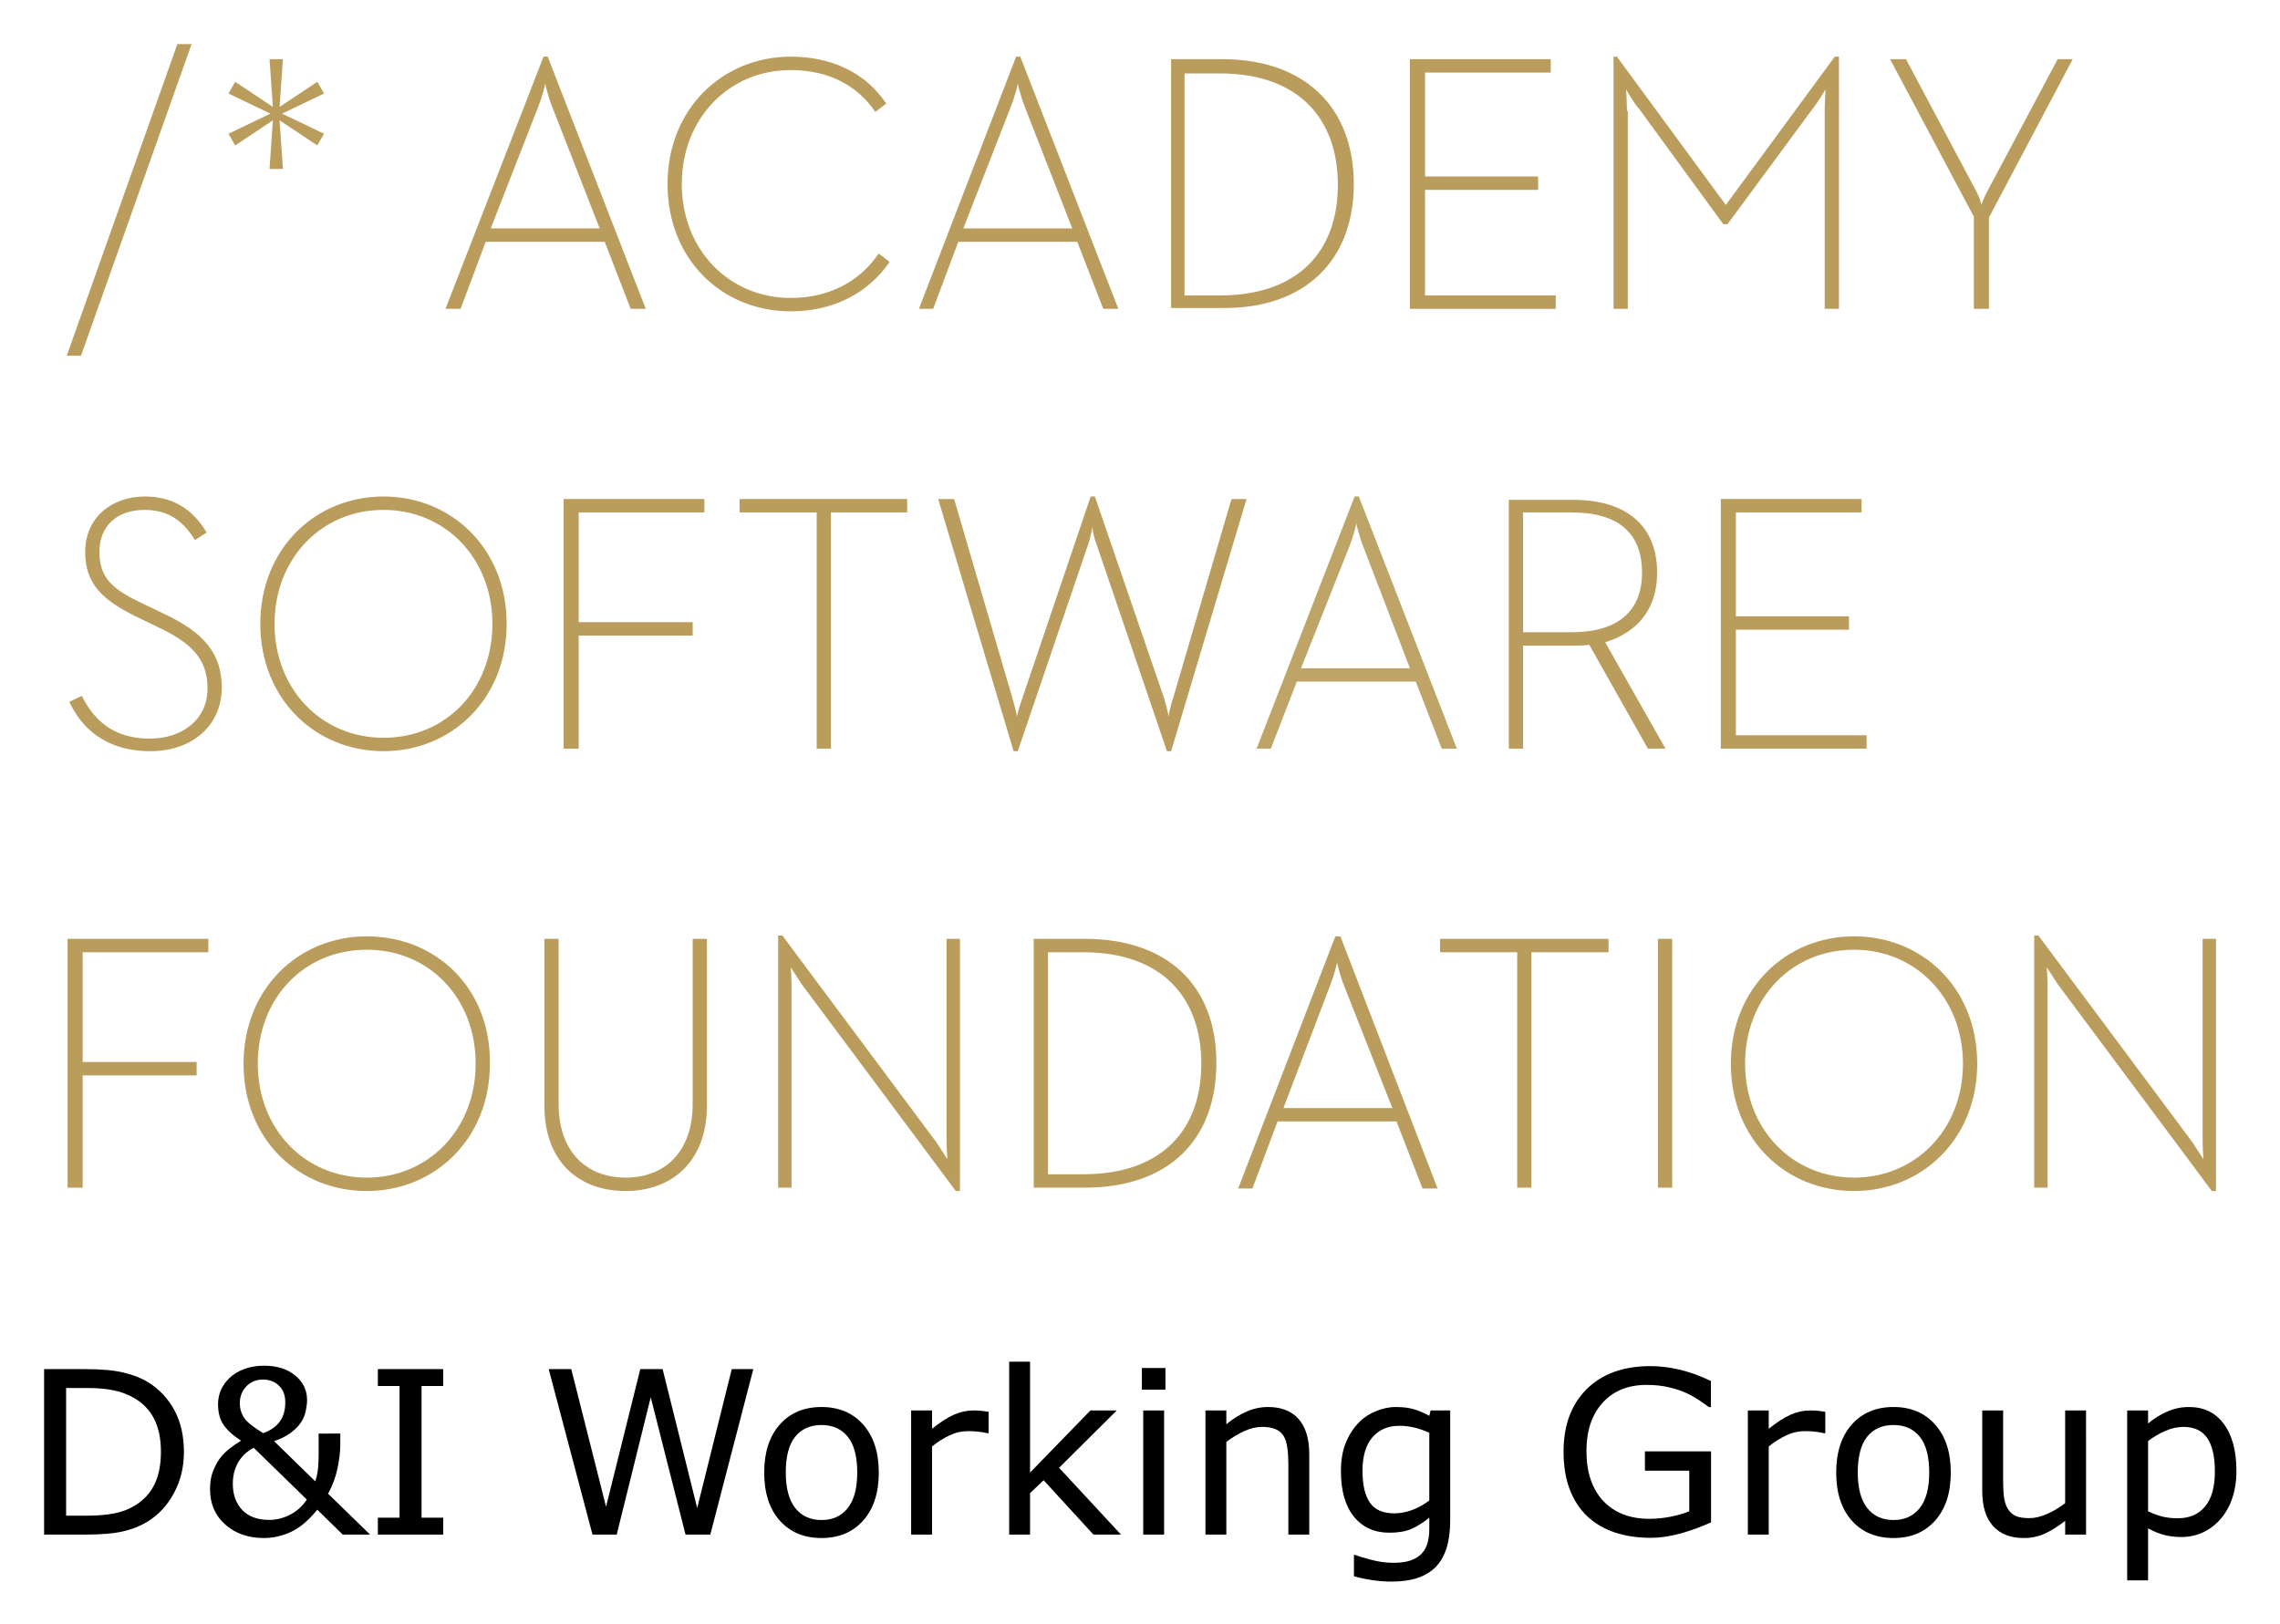
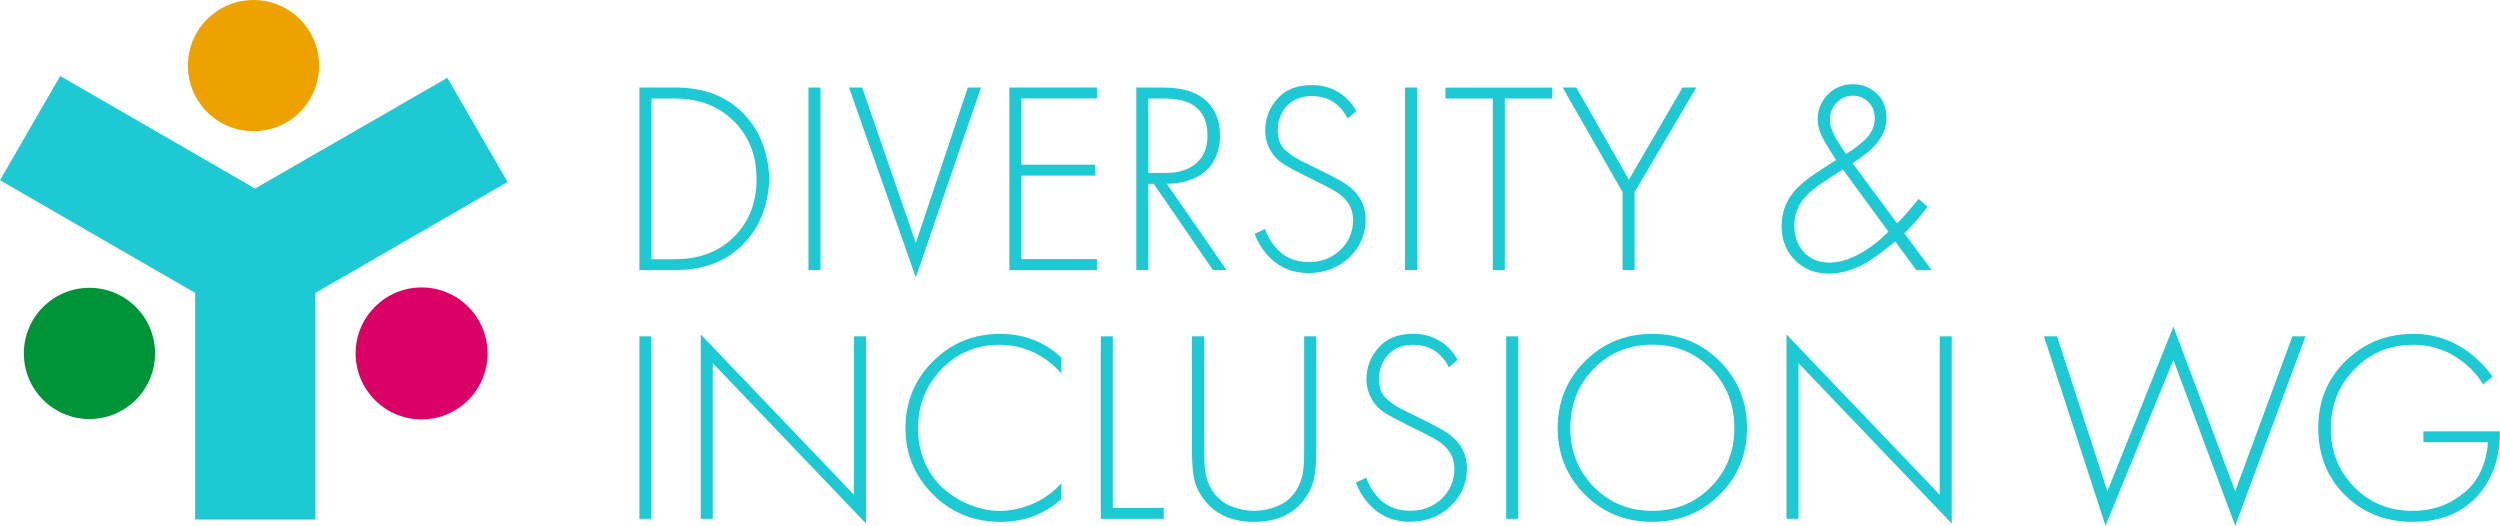
- <svg xmlns="http://www.w3.org/2000/svg" role="img" viewBox="-15.70 -15.45 400.66 285.41">
-   <style>.st0{fill:#ba9d5c}</style>
-   <style>.st0{fill:#ba9d5c}</style>
-   <style>.st0{fill:#ba9d5c}</style>
-   <style>.st0{fill:#ba9d5c}</style>
-   <style id="style1">.st0{fill:#ba9d5c}</style>
-   <style id="style2">.st0{fill:#ba9d5c}</style>
-   <style id="style3">.st0{fill:#ba9d5c}</style>
-   <style id="style4">.st0{fill:#ba9d5c}</style>
-   <style id="style275" type="text/css">.st0{fill:#ba9d5c}</style>
-   <g id="text444" transform="translate(-8.38 53.042)">
-     <path id="path1023" d="M25 186.711q0 3.965-1.738 7.188-1.719 3.223-4.59 5-1.992 1.23-4.453 1.777-2.441.547-6.445.547H.43v-29.082H7.695q4.258 0 6.758.625 2.52.605 4.258 1.68 2.969 1.855 4.629 4.941Q25 182.472 25 186.711zm-4.043-.059q0-3.418-1.191-5.762-1.191-2.344-3.555-3.691-1.719-.977-3.652-1.348-1.934-.391-4.629-.391H4.297v22.441h3.633q2.793 0 4.863-.41 2.09-.41 3.828-1.523 2.168-1.387 3.242-3.652 1.094-2.266 1.094-5.664z" />
-     <path id="path1025" d="M42.812 177.961q0-1.855-1.113-2.91-1.094-1.074-2.812-1.074-1.797 0-2.93 1.211-1.133 1.191-1.133 2.93 0 1.465.762 2.598.781 1.133 3.34 2.676 1.914-.684 2.891-1.992.996-1.328.996-3.438zm3.789 17.109l-9.336-9.102q-.605.293-1.211.781-.605.469-1.211 1.289-.547.762-.898 1.836t-.352 2.422q0 2.852 1.66 4.609 1.68 1.738 4.746 1.738 1.816 0 3.594-.879 1.797-.898 3.008-2.695zm5.879-11.602v1.875q0 1.875-.488 4.219-.488 2.344-1.66 4.473l7.383 7.188h-4.805l-4.473-4.375q-2.246 2.773-4.59 3.887-2.344 1.094-4.824 1.094-4.062 0-6.758-2.363-2.676-2.383-2.676-6.23 0-1.797.508-3.105.508-1.309 1.191-2.266.684-.918 1.699-1.719 1.016-.82 2.051-1.426-2.148-1.406-3.105-2.832-.938-1.426-.938-3.594 0-1.309.508-2.48.527-1.191 1.562-2.168.977-.938 2.539-1.523 1.582-.586 3.477-.586 3.379 0 5.469 1.719 2.09 1.699 2.09 4.316 0 .859-.234 1.953-.234 1.074-.801 1.934-.625.957-1.777 1.836-1.152.879-2.988 1.504l7.246 7.07q.273-.781.41-1.719.137-.938.156-1.953.039-1.094.02-2.441v-2.285z" />
-     <path id="path1027" d="M70.566 201.222H59.082v-2.969h3.809v-23.145h-3.809v-2.969h11.484v2.969h-3.809v23.145h3.809z" />
-     <path id="path1029" d="M125.059 172.14L117.5 201.222h-4.355l-6.113-24.141-5.977 24.141h-4.258l-7.695-29.082h3.965l6.113 24.18 6.016-24.18h3.926l6.074 24.414 6.074-24.414z" />
-     <path id="path1031" d="M147.109 190.324q0 5.332-2.734 8.418-2.734 3.086-7.324 3.086-4.629 0-7.363-3.086-2.715-3.086-2.715-8.418 0-5.332 2.715-8.418 2.734-3.105 7.363-3.105 4.59 0 7.324 3.105 2.734 3.086 2.734 8.418zm-3.789 0q0-4.238-1.66-6.289-1.66-2.07-4.609-2.07-2.988 0-4.648 2.07-1.641 2.051-1.641 6.289 0 4.102 1.66 6.23 1.66 2.109 4.629 2.109 2.93 0 4.59-2.09 1.68-2.109 1.68-6.25z" />
-     <path id="path1033" d="M166.406 183.41h-.195q-.82-.195-1.602-.273-.762-.098-1.816-.098-1.699 0-3.281.762-1.582.742-3.047 1.934v15.488h-3.672V179.406h3.672v3.223q2.188-1.758 3.848-2.48 1.68-.742 3.418-.742.957 0 1.387.059.43.039 1.289.176z" />
-     <path id="path1035" d="M189.668 201.222h-4.844l-8.75-9.551-2.383 2.266v7.285h-3.672v-30.391h3.672v19.492l10.605-10.918h4.629l-10.137 10.078z" />
-     <path id="path1037" d="M197.48 175.754h-4.141v-3.809h4.141zm-.234 25.469h-3.672v-21.816h3.672z" />
-     <path id="path1039" d="M222.754 201.222h-3.672v-12.422q0-1.504-.176-2.812-.176-1.328-.645-2.07-.488-.82-1.406-1.211-.918-.41-2.383-.41-1.504 0-3.145.742-1.641.742-3.145 1.895v16.289h-3.672v-21.816h3.672v2.422q1.719-1.426 3.555-2.227t3.77-.801q3.535 0 5.391 2.129 1.855 2.129 1.855 6.133z" />
-     <path id="path1041" d="M247.52 198.742q0 5.547-2.52 8.145-2.52 2.598-7.754 2.598-1.738 0-3.398-.254-1.641-.234-3.242-.684v-3.75h.195q.898.352 2.852.859 1.953.527 3.906.527 1.875 0 3.105-.449t1.914-1.25q.684-.762.977-1.836.293-1.074.293-2.402v-1.992q-1.66 1.328-3.184 1.992-1.504.645-3.848.645-3.906 0-6.211-2.812-2.285-2.832-2.285-7.969 0-2.812.781-4.844.801-2.051 2.168-3.535 1.27-1.387 3.086-2.148 1.816-.781 3.613-.781 1.895 0 3.164.391 1.289.371 2.715 1.152l.234-.938h3.438zm-3.672-3.516v-11.895q-1.465-.664-2.734-.938-1.25-.293-2.5-.293-3.027 0-4.766 2.031-1.738 2.031-1.738 5.898 0 3.672 1.289 5.566 1.289 1.895 4.277 1.895 1.602 0 3.203-.605 1.621-.625 2.969-1.66z" />
-     <path id="path1043" d="M293.359 199.074q-2.383 1.094-5.215 1.914-2.812.801-5.449.801-3.398 0-6.23-.938-2.832-.938-4.824-2.812-2.012-1.895-3.105-4.727-1.094-2.852-1.094-6.66 0-6.973 4.062-10.996 4.082-4.043 11.191-4.043 2.48 0 5.059.605 2.598.586 5.586 2.012v4.59h-.352q-.605-.469-1.758-1.23-1.152-.762-2.266-1.27-1.348-.605-3.066-.996-1.699-.41-3.867-.41-4.883 0-7.734 3.145-2.832 3.125-2.832 8.477 0 5.645 2.969 8.789 2.969 3.125 8.086 3.125 1.875 0 3.73-.371 1.875-.371 3.281-.957v-7.129h-7.793v-3.398h11.621z" />
-     <path id="path1045" d="M313.438 183.41h-.195q-.82-.195-1.602-.273-.762-.098-1.816-.098-1.699 0-3.281.762-1.582.742-3.047 1.934v15.488h-3.672V179.406h3.672v3.223q2.188-1.758 3.848-2.48 1.68-.742 3.418-.742.957 0 1.387.059.43.039 1.289.176z" />
-     <path id="path1047" d="M335.488 190.324q0 5.332-2.734 8.418-2.734 3.086-7.324 3.086-4.629 0-7.363-3.086-2.715-3.086-2.715-8.418 0-5.332 2.715-8.418 2.734-3.105 7.363-3.105 4.59 0 7.324 3.105 2.734 3.086 2.734 8.418zm-3.789 0q0-4.238-1.66-6.289-1.66-2.07-4.609-2.07-2.988 0-4.648 2.07-1.641 2.051-1.641 6.289 0 4.102 1.66 6.23 1.66 2.109 4.629 2.109 2.93 0 4.59-2.09 1.68-2.109 1.68-6.25z" />
-     <path id="path1049" d="M359.258 201.222h-3.672v-2.422q-1.855 1.465-3.555 2.246-1.699.781-3.75.781-3.438 0-5.352-2.09-1.914-2.109-1.914-6.172v-14.16h3.672v12.422q0 1.66.156 2.852.156 1.172.664 2.012.527.859 1.367 1.25.84.391 2.441.391 1.426 0 3.105-.742 1.699-.742 3.164-1.895v-16.289h3.672z" />
-     <path id="path1051" d="M385.684 190.051q0 2.656-.762 4.863-.762 2.188-2.148 3.711-1.289 1.445-3.047 2.246-1.738.781-3.691.781-1.699 0-3.086-.371-1.367-.371-2.793-1.152v9.141h-3.672v-29.863h3.672v2.285q1.465-1.23 3.281-2.051 1.836-.84 3.906-.84 3.945 0 6.133 2.988 2.207 2.969 2.207 8.262zm-3.789.098q0-3.945-1.348-5.898-1.348-1.953-4.141-1.953-1.582 0-3.184.684-1.602.684-3.066 1.797v12.363q1.562.703 2.676.957 1.133.254 2.559.254 3.066 0 4.785-2.07 1.719-2.07 1.719-6.133z" />
+ <svg xmlns="http://www.w3.org/2000/svg" id="Logos" viewBox="0 0 272.49 57.29">
+   <defs>
+     <style>
+       .cls-1 {
+         fill: #eda200;
+       }
+ 
+       .cls-2 {
+         fill: #009438;
+       }
+ 
+       .cls-3 {
+         fill: #1dcad3;
+       }
+ 
+       .cls-4 {
+         fill: #da0066;
+       }
+     </style>
+   </defs>
+   <g>
+     <polygon class="cls-3" points="55.32 19.83 40.94 28.13 34.38 31.92 34.38 56.63 21.27 56.63 21.27 31.92 14.71 28.14 0 19.64 6.56 8.28 27.8 20.55 48.76 8.48 55.32 19.83" />
+     <circle class="cls-1" cx="27.63" cy="7.15" r="7.15" />
+     <circle class="cls-2" cx="9.75" cy="38.52" r="7.15" />
+     <circle class="cls-4" cx="45.95" cy="38.52" r="7.19" />
  </g>
-   <g id="g2" transform="translate(-3.97 -7.7) scale(1.47246)">
-     <path id="polygon1" fill="#ba9d5c" d="M13.2 0L0 37.2h1.7L14.9 0z" class="st0" />
-     <path id="polygon2" fill="#ba9d5c" d="M25.8 1.8h-1.6l.4 5.7-4.5-3-.8 1.4 5 2.4-5 2.4.8 1.4 4.5-3-.4 5.8h1.6l-.4-5.8 4.5 3 .8-1.4-5-2.4 5-2.4-.8-1.4-4.5 3z" class="st0" />
-     <path id="path2" fill="#ba9d5c" d="M50 23.6h14.2l3.1 8h1.8L57.4 1.5h-.5L45.2 31.6H47zm6.3-16.2c.4-1 .8-2.5.8-2.7 0 .1.4 1.7.8 2.7L63.6 22h-13z" class="st0" />
-     <path id="path3" fill="#ba9d5c" d="M86.4 31.9c5 0 9.2-2.1 11.8-5.9l-1.3-1c-2.3 3.4-6 5.3-10.5 5.3-7.4 0-13-5.8-13-13.6S79 3.1 86.4 3.1c4.6 0 8 1.9 10.1 5l1.3-1c-2.4-3.6-6.4-5.6-11.4-5.6-8.1 0-14.7 6.2-14.7 15.2s6.5 15.2 14.7 15.2z" class="st0" />
-     <path id="path4" fill="#ba9d5c" d="M106.4 23.6h14.2l3.1 8h1.8L113.8 1.5h-.5l-11.6 30.1h1.7zm6.3-16.2c.4-1 .8-2.5.8-2.7 0 .1.4 1.7.8 2.7L120 22h-13z" class="st0" />
-     <path id="path5" fill="#ba9d5c" d="M153.6 16.7c0-9.1-5.8-14.9-15.7-14.9h-6.1v29.7h6.1c9.9.1 15.7-5.7 15.7-14.8zM133.4 30V3.5h4.2c9.5 0 14.1 5.5 14.1 13.3 0 7.8-4.6 13.2-14.1 13.2z" class="st0" />
-     <path id="polygon5" fill="#ba9d5c" d="M160.3 1.8v29.8h17.4V30h-15.6V17.4h13.5v-1.6h-13.5V3.4h15V1.8z" class="st0" />
-     <path id="path6" fill="#ba9d5c" d="M186.2 8c0-1-.1-2.6-.1-2.6s.8 1.5 1.6 2.4l10 13.7h.5l10.1-13.7c.8-1 1.6-2.4 1.6-2.4s-.1 1.5-.1 2.6v23.6h1.7V1.5h-.5l-13 17.7-13-17.7h-.4v30.1h1.7V8z" class="st0" />
-     <path id="path7" fill="#ba9d5c" d="M227.6 31.6h1.8V20.7l10-18.9h-1.8l-8.3 15.6c-.4.7-.8 1.7-.8 1.8 0-.2-.3-1.1-.7-1.8l-8.3-15.6h-1.9l10 18.8z" class="st0" />
-     <path id="path8" fill="#ba9d5c" d="M18.5 76.8c0-4.1-2.2-6.6-6.9-8.8l-2.7-1.3c-3.6-1.7-5-3.1-5-6.1 0-3 2-5 5.4-5 3.2 0 4.8 1.7 6 3.6l1.4-.9C15.3 56 13.2 54 9.3 54c-3.9 0-7.1 2.5-7.1 6.6 0 3.8 2 5.7 6 7.7l2.7 1.3c4 1.9 5.9 3.8 5.9 7.3 0 3.8-3.1 6-6.9 6-4.6 0-6.8-2.5-8.1-5.1l-1.5.7c1.4 3 4.2 5.9 9.7 5.9 4.9 0 8.5-3 8.5-7.6z" class="st0" />
-     <path id="path9" fill="#ba9d5c" d="M37.8 84.4c8.1 0 14.7-6.2 14.7-15.2S45.9 54 37.8 54s-14.7 6.2-14.7 15.2 6.6 15.2 14.7 15.2zm0-28.8c7.4 0 13 5.8 13 13.6s-5.5 13.6-13 13.6c-7.4 0-13-5.8-13-13.6s5.6-13.6 13-13.6z" class="st0" />
-     <path id="polygon9" fill="#ba9d5c" d="M74.7 70.6V69H61.1V55.9h15v-1.6H59.3v29.8h1.8V70.6z" class="st0" />
-     <path id="polygon10" fill="#ba9d5c" d="M91.2 84.1V55.9h9.1v-1.6h-20v1.6h9.2v28.2z" class="st0" />
-     <path id="path10" fill="#ba9d5c" d="M132 78.2c-.3.8-.5 2-.5 2.1 0-.2-.3-1.4-.5-2.1L122.7 54h-.5L114 78.2c-.3.8-.6 2-.6 2.1 0-.2-.3-1.4-.5-2.1l-7-23.9H104l9 30.1h.5l8.4-24.7c.3-.8.5-2 .5-2.1 0 .3.2 1.4.5 2.1l8.4 24.7h.5l9-30.1H139z" class="st0" />
-     <path id="path11" fill="#ba9d5c" d="M146.8 76.1H161l3.1 8h1.8L154.2 54h-.5L142 84.1h1.7zm6.3-16.2c.4-1 .8-2.5.8-2.7 0 .1.4 1.7.8 2.7l5.6 14.6h-13z" class="st0" opacity=".922" />
-     <path id="path12" fill="#ba9d5c" d="M189.8 63.1c0-5.8-3.9-8.7-10-8.7h-7.7v29.7h1.7V71.8h6c.7 0 1.3 0 1.9-.1l7 12.4h2.1l-7.2-12.7c3.9-1.2 6.2-4 6.2-8.3zm-10.2 7.1h-5.8V55.9h5.8c5.5 0 8.4 2.4 8.4 7.2 0 4.6-2.9 7.1-8.4 7.1z" class="st0" />
-     <path id="polygon12" fill="#ba9d5c" d="M197.4 54.3v29.8h17.4v-1.6h-15.6V69.9h13.5v-1.6h-13.5V55.9h15v-1.6z" class="st0" />
-     <path id="polygon13" fill="#ba9d5c" d="M1.9 136.5v-13.4h13.6v-1.6H1.9v-13.1h15v-1.6H.1v29.7z" class="st0" />
-     <path id="path13" fill="#ba9d5c" d="M35.8 106.5c-8.1 0-14.7 6.2-14.7 15.2 0 9.1 6.6 15.2 14.7 15.2s14.7-6.2 14.7-15.2c.1-9.1-6.5-15.2-14.7-15.2zm0 28.8c-7.4 0-13-5.8-13-13.6s5.5-13.6 13-13.6 13 5.8 13 13.6-5.6 13.6-13 13.6z" class="st0" />
-     <path id="path14" fill="#ba9d5c" d="M74.7 126.5c0 5.7-3.3 8.8-8 8.8s-8-3.1-8-8.8v-19.7H57v19.9c0 6.7 4.1 10.2 9.7 10.2 5.5 0 9.7-3.5 9.7-10.2v-19.9h-1.7z" class="st0" />
-     <path id="path15" fill="#ba9d5c" d="M105 130.9c0 .9.1 2.2.1 2.2s-.8-1.2-1.3-2l-18.4-24.7h-.5v30.1h1.6v-24.1c0-.9-.1-2.2-.1-2.2s.8 1.2 1.3 2l18.4 24.7h.5v-30.1H105z" class="st0" />
-     <path id="path16" fill="#ba9d5c" d="M121.5 106.8h-6.1v29.7h6.1c10 0 15.7-5.7 15.7-14.9s-5.8-14.8-15.7-14.8zm-.2 28.1h-4.2v-26.5h4.2c9.5 0 14.1 5.5 14.1 13.3 0 7.8-4.6 13.2-14.1 13.2z" class="st0" />
-     <path id="path17" fill="#ba9d5c" d="M151.4 106.5l-11.6 30.1h1.7l3-8h14.2l3.1 8h1.8L152 106.5zm6.8 20.5h-13l5.6-14.7c.4-1 .8-2.5.8-2.7 0 .1.4 1.7.8 2.7z" class="st0" />
-     <path id="polygon17" fill="#ba9d5c" d="M173.1 108.4v28.1h1.7v-28.1h9.2v-1.6h-20.1v1.6z" class="st0" />
-     <path id="rect17" fill="#ba9d5c" d="M189.9 106.8h1.7v29.7h-1.7z" class="st0" />
-     <path id="path18" fill="#ba9d5c" d="M213.3 106.5c-8.1 0-14.7 6.2-14.7 15.2 0 9.1 6.6 15.2 14.7 15.2s14.7-6.2 14.7-15.2c0-9.1-6.6-15.2-14.7-15.2zm0 28.8c-7.4 0-13-5.8-13-13.6s5.5-13.6 13-13.6c7.4 0 13 5.8 13 13.6s-5.6 13.6-13 13.6z" class="st0" />
-     <path id="path19" fill="#ba9d5c" d="M254.9 106.8v24.1c0 .9.1 2.2.1 2.2s-.8-1.2-1.3-2l-18.4-24.7h-.5v30.1h1.6v-24.1c0-.9-.1-2.2-.1-2.2s.8 1.2 1.3 2l18.4 24.7h.5v-30.1z" class="st0" />
+   <g>
+     <path class="cls-3" d="M73.63,29.43h-3.94V9.54h3.94c3.04,0,5.49.92,7.34,2.77.97.97,1.69,2.11,2.16,3.4.47,1.29.7,2.55.7,3.79s-.23,2.46-.69,3.74-1.18,2.42-2.18,3.42c-1.85,1.85-4.29,2.77-7.34,2.77ZM71.01,10.74v17.51h2.59c2.62,0,4.76-.81,6.4-2.43,1.64-1.62,2.46-3.72,2.46-6.31s-.83-4.67-2.48-6.31c-1.65-1.64-3.78-2.46-6.38-2.46h-2.59Z" />
+     <path class="cls-3" d="M88.12,9.54h1.31v19.89h-1.31V9.54Z" />
+     <path class="cls-3" d="M92.54,9.54h1.43l5.85,16.94,5.67-16.94h1.43l-7.1,20.7-7.28-20.7Z" />
+     <path class="cls-3" d="M119.56,9.54v1.19h-8.23v7.22h8.05v1.19h-8.05v9.1h8.23v1.19h-9.54V9.54h9.54Z" />
+     <path class="cls-3" d="M133.69,29.43h-1.49l-6.44-9.39h-.6v9.39h-1.31V9.54h2.86c1.81,0,3.21.34,4.21,1.01,1.37.95,2.06,2.38,2.06,4.26,0,1.09-.27,2.07-.81,2.94-.54.86-1.38,1.5-2.54,1.89-.76.26-1.57.39-2.45.39l6.5,9.39ZM125.16,10.74v8.11h1.91c1.41,0,2.52-.36,3.33-1.07s1.21-1.71,1.21-2.98c0-1.67-.59-2.82-1.76-3.46-.7-.4-1.71-.6-3.04-.6h-1.64Z" />
+     <path class="cls-3" d="M147.83,12.11l-.95.81c-.83-1.63-2.14-2.45-3.91-2.45-1.13,0-2.03.36-2.7,1.07-.67.72-1,1.59-1,2.62,0,.52.07.96.22,1.34.15.38.42.73.81,1.04.39.32.73.56,1.03.73.3.17.78.41,1.43.73,2.15,1.03,3.47,1.73,3.97,2.09,1.41.97,2.12,2.26,2.12,3.85s-.61,3.03-1.82,4.15c-1.21,1.11-2.67,1.67-4.38,1.67-1.89,0-3.43-.7-4.62-2.09-.58-.68-1-1.4-1.28-2.18l1.13-.54c.24.72.6,1.35,1.07,1.91.89,1.13,2.14,1.7,3.73,1.7,1.35,0,2.49-.44,3.41-1.31.92-.87,1.39-1.97,1.39-3.28s-.65-2.34-1.94-3.13c-.58-.34-1.7-.91-3.37-1.73-1.09-.54-1.89-.97-2.4-1.31-.51-.34-.92-.78-1.24-1.31-.42-.7-.63-1.45-.63-2.27,0-1.29.44-2.44,1.31-3.44.87-1,2.14-1.51,3.79-1.51,1.01,0,1.95.24,2.8.73.85.49,1.53,1.19,2.03,2.1Z" />
+     <path class="cls-3" d="M153.14,9.54h1.31v19.89h-1.31V9.54Z" />
+     <path class="cls-3" d="M169.18,10.74h-5.16v18.7h-1.31V10.74h-5.16v-1.19h11.63v1.19Z" />
+     <path class="cls-3" d="M176.85,29.43v-8.5l-6.53-11.39h1.49l5.73,10.05,5.85-10.05h1.49l-6.71,11.39v8.5h-1.31Z" />
+     <path class="cls-3" d="M209.15,21.71l.95.81c-.78,1.05-1.62,2.02-2.54,2.89l2.98,4.03h-1.67l-2.3-3.13c-1.51,1.25-2.68,2.1-3.52,2.53-1.29.66-2.53.98-3.7.98-1.45,0-2.65-.46-3.61-1.37-1.03-.99-1.55-2.25-1.55-3.76s.44-2.7,1.31-3.76c.54-.66,1.37-1.36,2.5-2.12l2.12-1.37c-.78-1.21-1.3-2.1-1.58-2.67-.28-.57-.42-1.15-.42-1.75,0-1.07.38-1.99,1.13-2.74.72-.74,1.63-1.1,2.74-1.1.97,0,1.82.33,2.53.98.74.68,1.1,1.58,1.1,2.71s-.49,2.22-1.46,3.19c-.48.48-1.22,1.05-2.24,1.73l4.86,6.56c.68-.68,1.45-1.56,2.33-2.65ZM205.84,25.26l-4.98-6.8-1.88,1.22c-1.17.76-2.02,1.48-2.54,2.18-.58.8-.86,1.71-.86,2.74,0,1.19.35,2.16,1.04,2.89.72.76,1.64,1.13,2.77,1.13s2.26-.36,3.49-1.07c.97-.54,1.96-1.3,2.95-2.3ZM201.21,16.79c.99-.64,1.73-1.2,2.21-1.7.62-.66.92-1.38.92-2.18,0-.74-.23-1.33-.69-1.79-.46-.46-1.03-.69-1.73-.69-.64,0-1.18.22-1.64.66-.56.52-.83,1.18-.83,2,0,.32.07.66.21,1.03.14.37.27.66.4.88.13.22.33.54.61.97.28.43.46.7.54.82Z" />
+     <path class="cls-3" d="M69.69,36.66h1.31v19.89h-1.31v-19.89Z" />
+     <path class="cls-3" d="M77.69,56.55h-1.31v-20.1l16.7,17.48v-17.27h1.31v20.4l-16.7-17.48v16.97Z" />
+     <path class="cls-3" d="M115.68,38.98v1.73c-.85-.99-1.86-1.76-3.03-2.31-1.16-.55-2.39-.82-3.68-.82-2.52,0-4.64.88-6.35,2.65-1.71,1.77-2.56,3.93-2.56,6.47,0,1.41.27,2.7.82,3.88.55,1.17,1.26,2.12,2.15,2.85.88.73,1.84,1.28,2.88,1.67s2.07.58,3.1.58c1.11,0,2.27-.24,3.46-.73,1.19-.49,2.27-1.25,3.22-2.28v1.73c-1.87,1.65-4.08,2.48-6.62,2.48-2.94,0-5.41-1-7.4-3.01-1.99-2.01-2.98-4.41-2.98-7.22s1-5.29,3.01-7.28c2.01-1.99,4.44-2.98,7.31-2.98,2.62,0,4.85.87,6.68,2.59Z" />
+     <path class="cls-3" d="M119.98,36.66h1.31v18.7h5.55v1.19h-6.86v-19.89Z" />
+     <path class="cls-3" d="M129.94,36.66h1.31v12.44c0,1.05.05,1.89.16,2.52.11.63.33,1.22.67,1.77.52.83,1.21,1.43,2.07,1.77.86.35,1.71.52,2.55.52s1.69-.17,2.55-.52c.86-.35,1.56-.94,2.07-1.77.34-.56.56-1.15.67-1.77.11-.63.16-1.47.16-2.52v-12.44h1.31v12.44c0,1.23-.07,2.22-.21,2.95-.14.74-.45,1.45-.92,2.15-1.23,1.79-3.11,2.68-5.64,2.68s-4.4-.9-5.64-2.68c-.48-.7-.79-1.41-.92-2.15-.14-.74-.21-1.72-.21-2.95v-12.44Z" />
+     <path class="cls-3" d="M158.87,39.22l-.95.81c-.83-1.63-2.14-2.45-3.91-2.45-1.13,0-2.03.36-2.7,1.07-.67.72-1,1.59-1,2.62,0,.52.07.96.22,1.34.15.38.42.73.81,1.04.39.32.73.56,1.03.73.3.17.78.41,1.43.73,2.15,1.03,3.47,1.73,3.97,2.09,1.41.97,2.12,2.26,2.12,3.85s-.61,3.03-1.82,4.15c-1.21,1.11-2.67,1.67-4.38,1.67-1.89,0-3.43-.7-4.62-2.09-.58-.68-1-1.4-1.28-2.18l1.13-.54c.24.72.6,1.35,1.07,1.91.89,1.13,2.14,1.7,3.73,1.7,1.35,0,2.49-.44,3.41-1.31.92-.87,1.39-1.97,1.39-3.28s-.65-2.34-1.94-3.13c-.58-.34-1.7-.91-3.37-1.73-1.09-.54-1.89-.97-2.4-1.31-.51-.34-.92-.78-1.24-1.31-.42-.7-.63-1.45-.63-2.27,0-1.29.44-2.44,1.31-3.44.87-1,2.14-1.51,3.79-1.51,1.01,0,1.95.24,2.8.73.85.49,1.53,1.19,2.03,2.1Z" />
+     <path class="cls-3" d="M164.17,36.66h1.31v19.89h-1.31v-19.89Z" />
+     <path class="cls-3" d="M172.76,39.37c1.99-1.99,4.43-2.98,7.34-2.98s5.35.99,7.34,2.98c1.99,1.99,2.98,4.41,2.98,7.28s-.99,5.28-2.98,7.26c-1.99,1.98-4.43,2.97-7.34,2.97s-5.37-.99-7.35-2.97c-1.98-1.98-2.97-4.4-2.97-7.26s.99-5.29,2.98-7.28ZM173.72,53.07c1.71,1.74,3.84,2.61,6.38,2.61s4.67-.87,6.38-2.61c1.71-1.74,2.56-3.88,2.56-6.43s-.85-4.72-2.56-6.46c-1.71-1.74-3.84-2.61-6.38-2.61s-4.67.87-6.38,2.61c-1.71,1.74-2.56,3.89-2.56,6.46s.85,4.69,2.56,6.43Z" />
+     <path class="cls-3" d="M196.03,56.55h-1.31v-20.1l16.7,17.48v-17.27h1.31v20.4l-16.7-17.48v16.97Z" />
+     <path class="cls-3" d="M222.78,36.66h1.43l5.49,16.88,7.19-17.95,6.74,17.95,6.23-16.88h1.43l-7.66,20.64-6.74-18.07-7.4,18.07-6.71-20.64Z" />
+     <path class="cls-3" d="M264.14,48.2v-1.19h8.35c0,2.62-.68,4.8-2.03,6.53-1.75,2.23-4.25,3.34-7.49,3.34-2.94,0-5.39-.96-7.35-2.89-1.96-1.93-2.94-4.37-2.94-7.34s1-5.36,3-7.32c2-1.96,4.46-2.94,7.38-2.94,2.29,0,4.36.72,6.23,2.15.91.72,1.71,1.55,2.39,2.51l-1.04.83c-.48-.81-1.11-1.55-1.91-2.21-1.67-1.39-3.57-2.09-5.7-2.09-2.54,0-4.68.88-6.4,2.65s-2.58,3.93-2.58,6.47.84,4.63,2.54,6.37c1.69,1.74,3.81,2.61,6.35,2.61,1.57,0,2.97-.33,4.19-1s2.13-1.46,2.73-2.37c.8-1.23,1.23-2.6,1.31-4.12h-7.04Z" />
  </g>
</svg>
